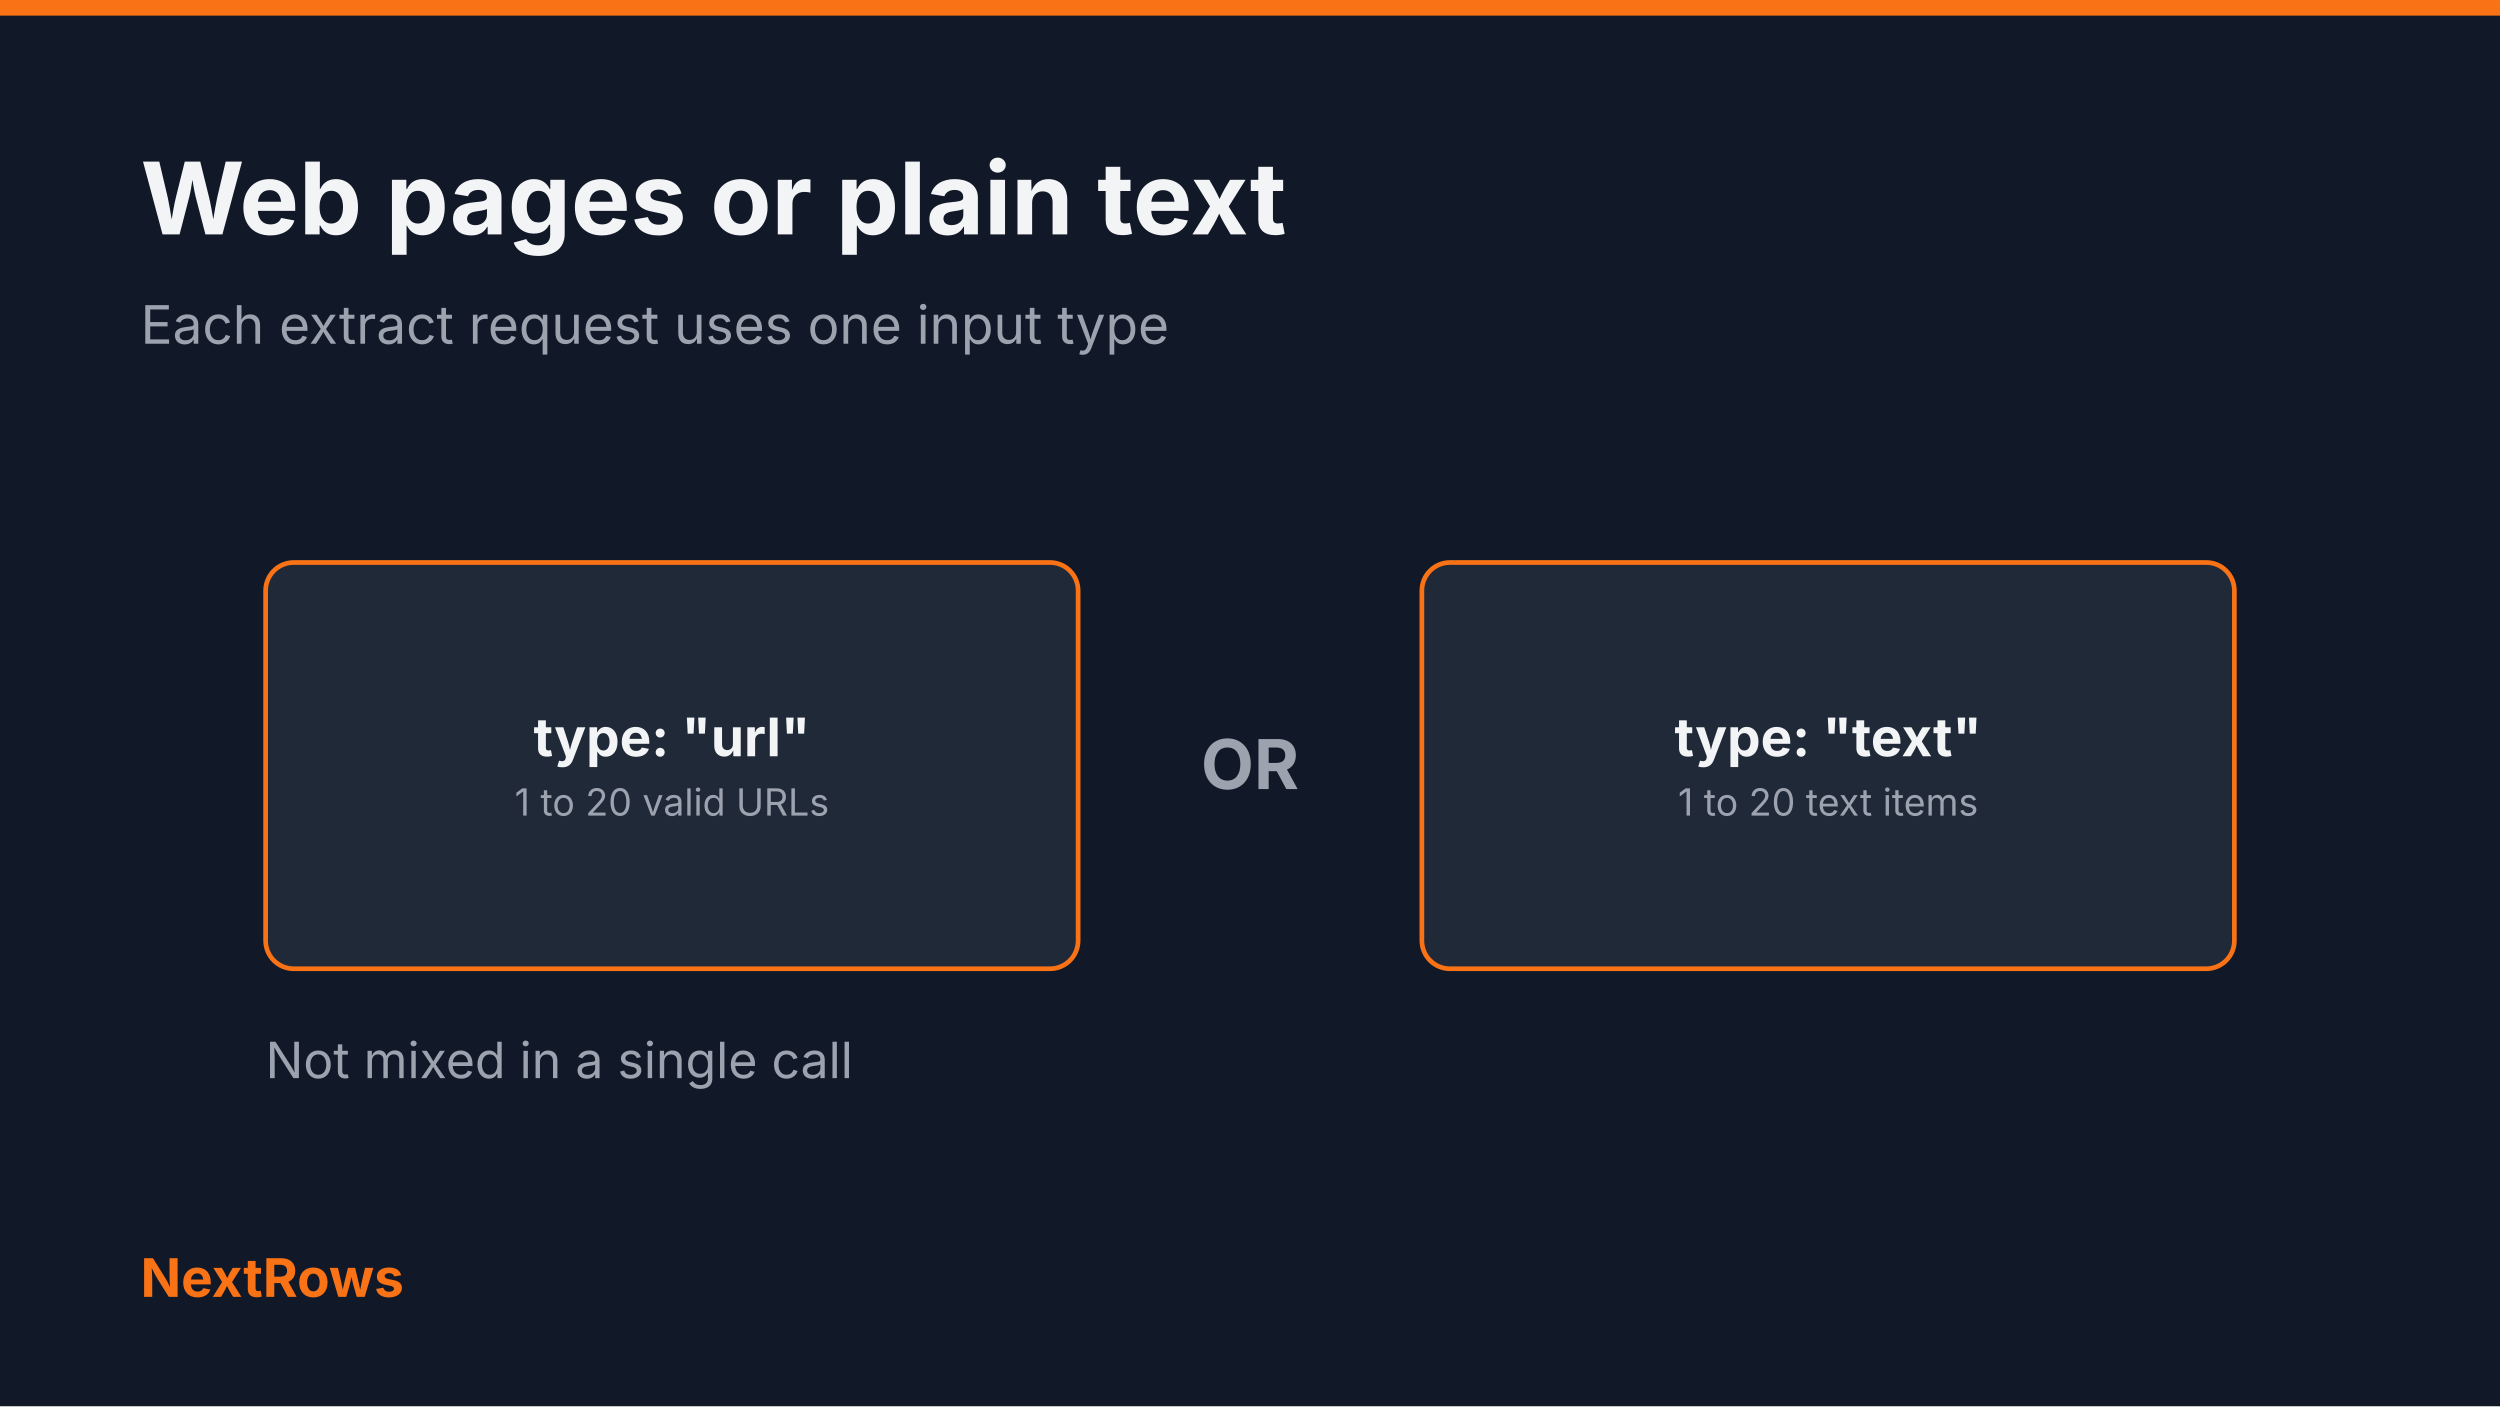
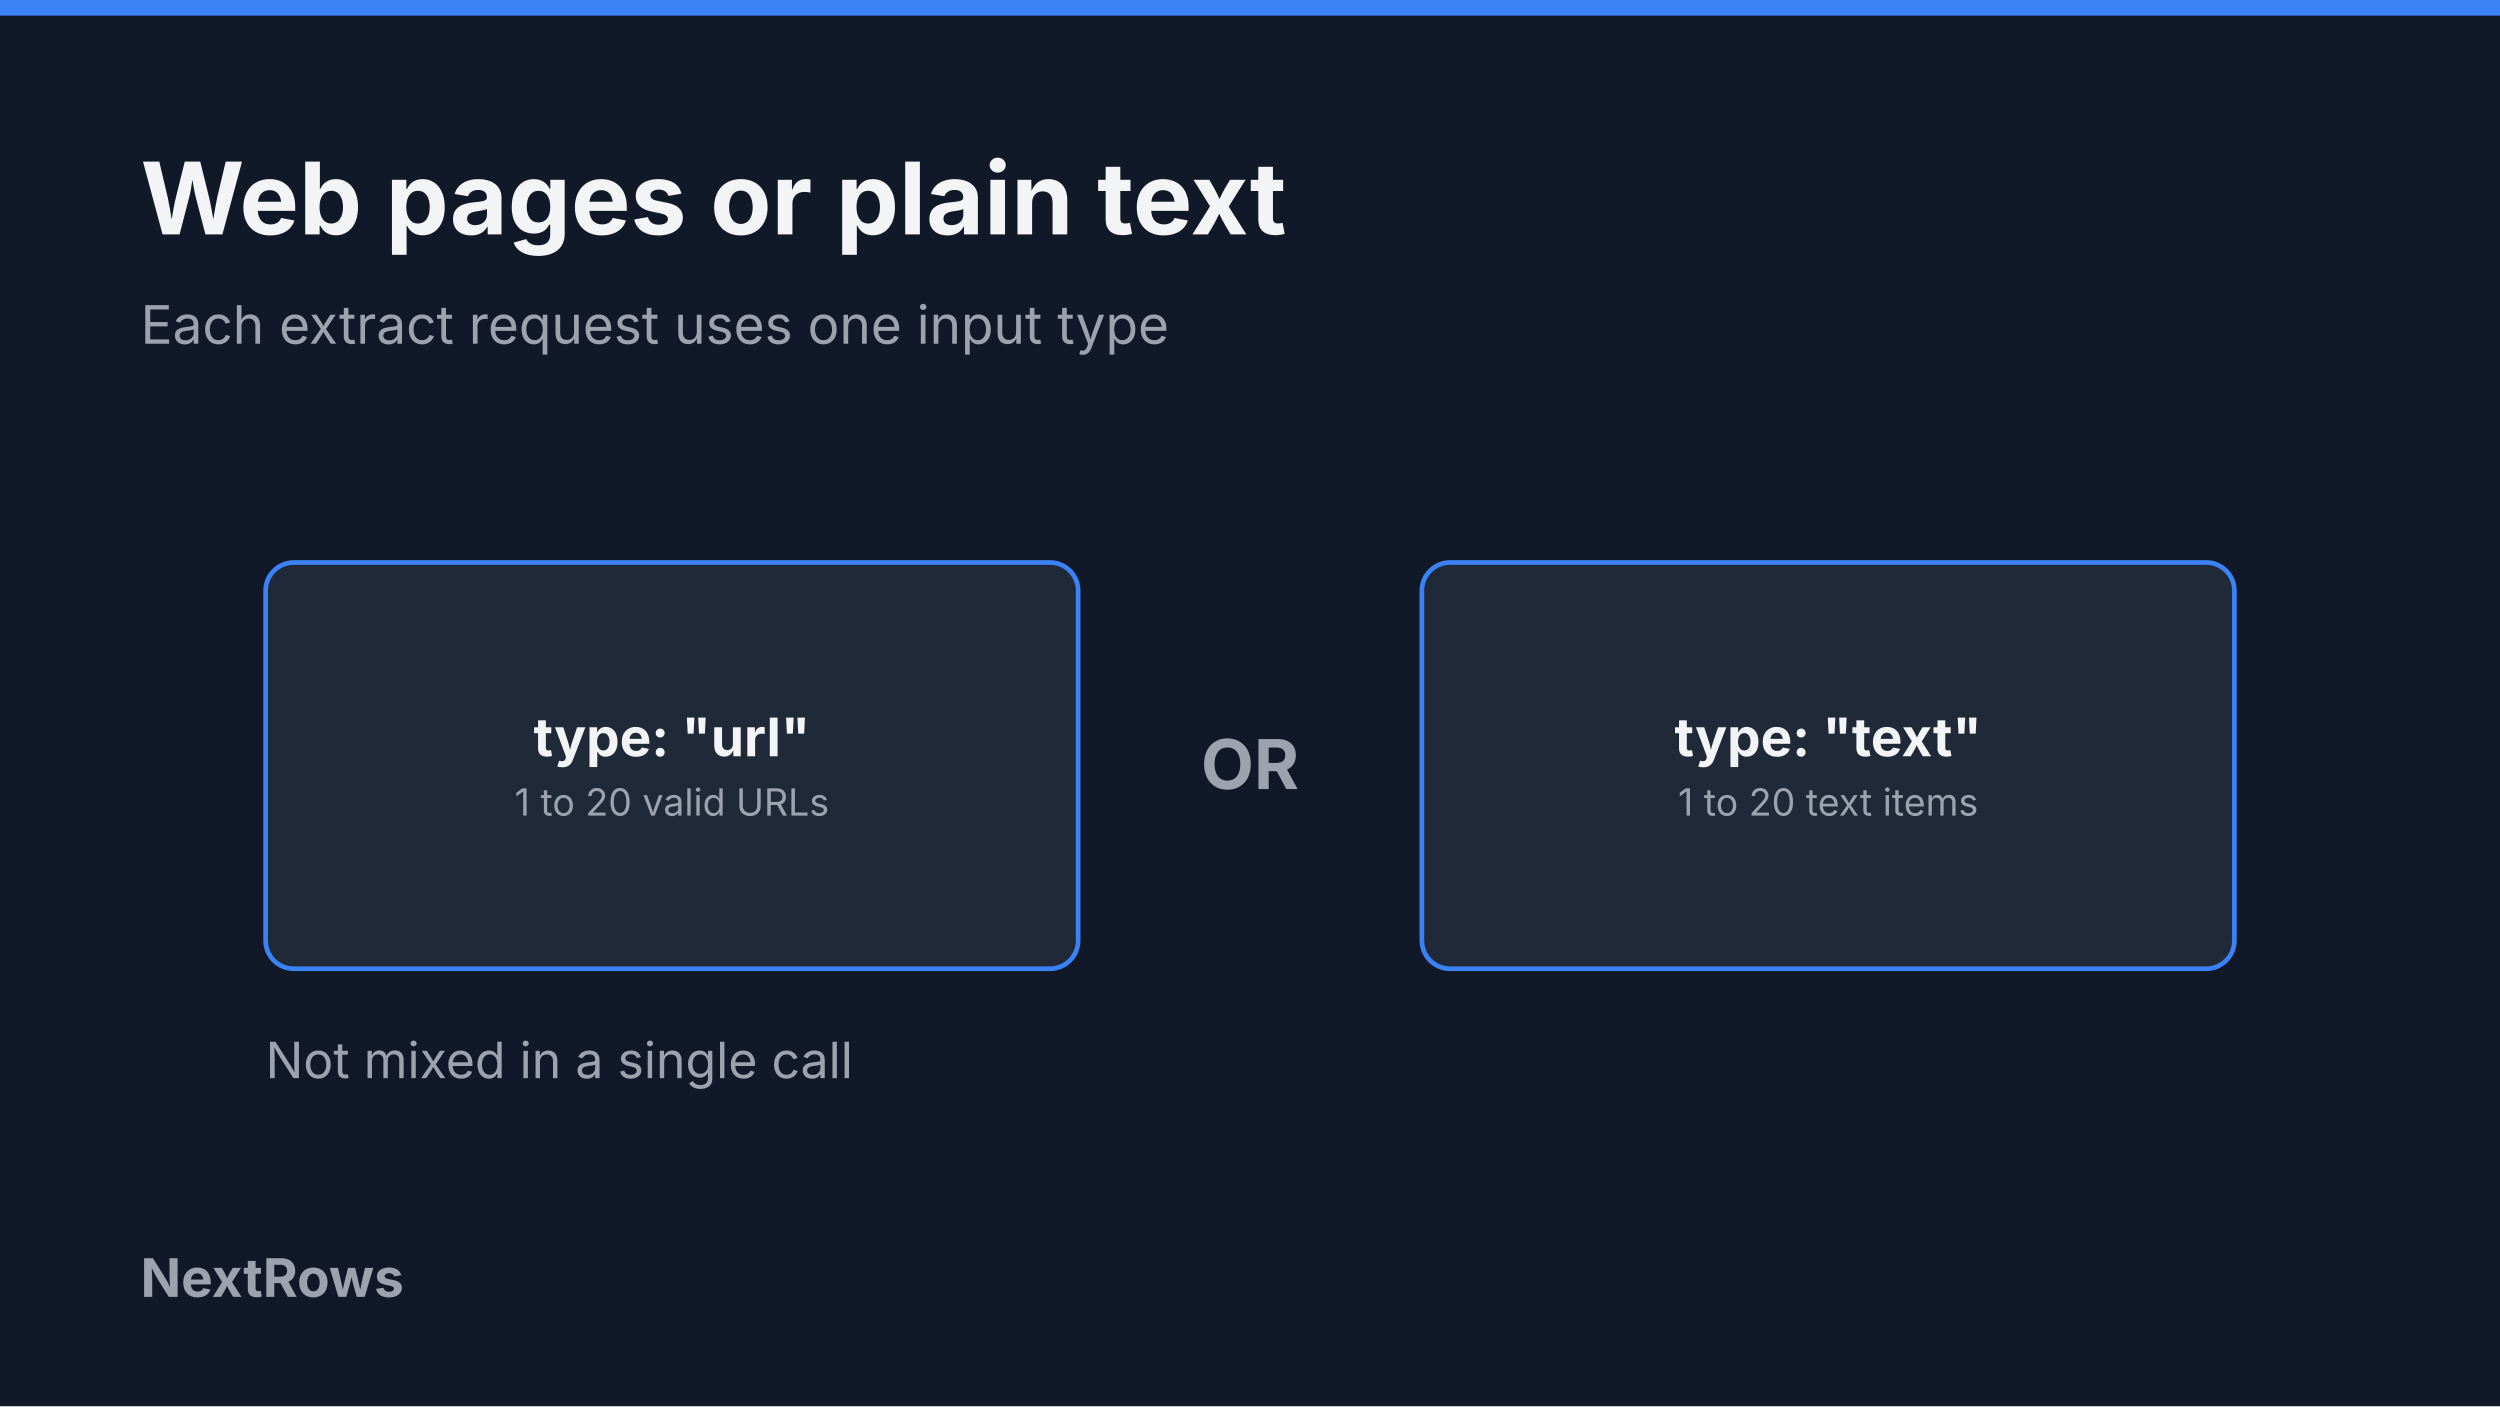
<svg xmlns="http://www.w3.org/2000/svg" viewBox="0 0 1600 900" width="1600" height="900">
  <rect width="1600" height="900" fill="#111827" />
-   <rect width="1600" height="10" fill="#f97316" />
+   <rect width="1600" height="10" fill="#3b82f6" />
  <text x="90" y="150" font-family="Inter, Helvetica, Arial, sans-serif" font-size="64" font-weight="700" fill="#f3f4f6" text-anchor="start">Web pages or plain text</text>
  <text x="90" y="220" font-family="Inter, Helvetica, Arial, sans-serif" font-size="34" font-weight="400" fill="#9ca3af" text-anchor="start">Each extract request uses one input type</text>
-   <text x="90" y="830" font-family="Inter, Helvetica, Arial, sans-serif" font-size="34" font-weight="700" fill="#f97316" text-anchor="start">NextRows</text>
-   <rect x="170" y="360" width="520" height="260" rx="18" fill="#1f2937" stroke="#f97316" stroke-width="3" />
+   <text x="90" y="830" font-family="Inter, Helvetica, Arial, sans-serif" font-size="34" font-weight="700" fill="#9ca3af" text-anchor="start">NextRows</text>
+   <rect x="170" y="360" width="520" height="260" rx="18" fill="#1f2937" stroke="#3b82f6" stroke-width="3" />
  <text x="430.0" y="484.0" font-family="Inter, Helvetica, Arial, sans-serif" font-size="34" font-weight="700" fill="#f3f4f6" text-anchor="middle">type: "url"</text>
  <text x="430.0" y="522.0" font-family="Inter, Helvetica, Arial, sans-serif" font-size="24" font-weight="400" fill="#9ca3af" text-anchor="middle">1 to 20 valid URLs</text>
-   <rect x="910" y="360" width="520" height="260" rx="18" fill="#1f2937" stroke="#f97316" stroke-width="3" />
+   <rect x="910" y="360" width="520" height="260" rx="18" fill="#1f2937" stroke="#3b82f6" stroke-width="3" />
  <text x="1170.0" y="484.0" font-family="Inter, Helvetica, Arial, sans-serif" font-size="34" font-weight="700" fill="#f3f4f6" text-anchor="middle">type: "text"</text>
  <text x="1170.0" y="522.0" font-family="Inter, Helvetica, Arial, sans-serif" font-size="24" font-weight="400" fill="#9ca3af" text-anchor="middle">1 to 20 text items</text>
  <text x="800" y="505" font-family="Inter, Helvetica, Arial, sans-serif" font-size="44" font-weight="700" fill="#9ca3af" text-anchor="middle">OR</text>
  <text x="170" y="690" font-family="Inter, Helvetica, Arial, sans-serif" font-size="32" font-weight="400" fill="#9ca3af" text-anchor="start">Not mixed in a single call</text>
</svg>
